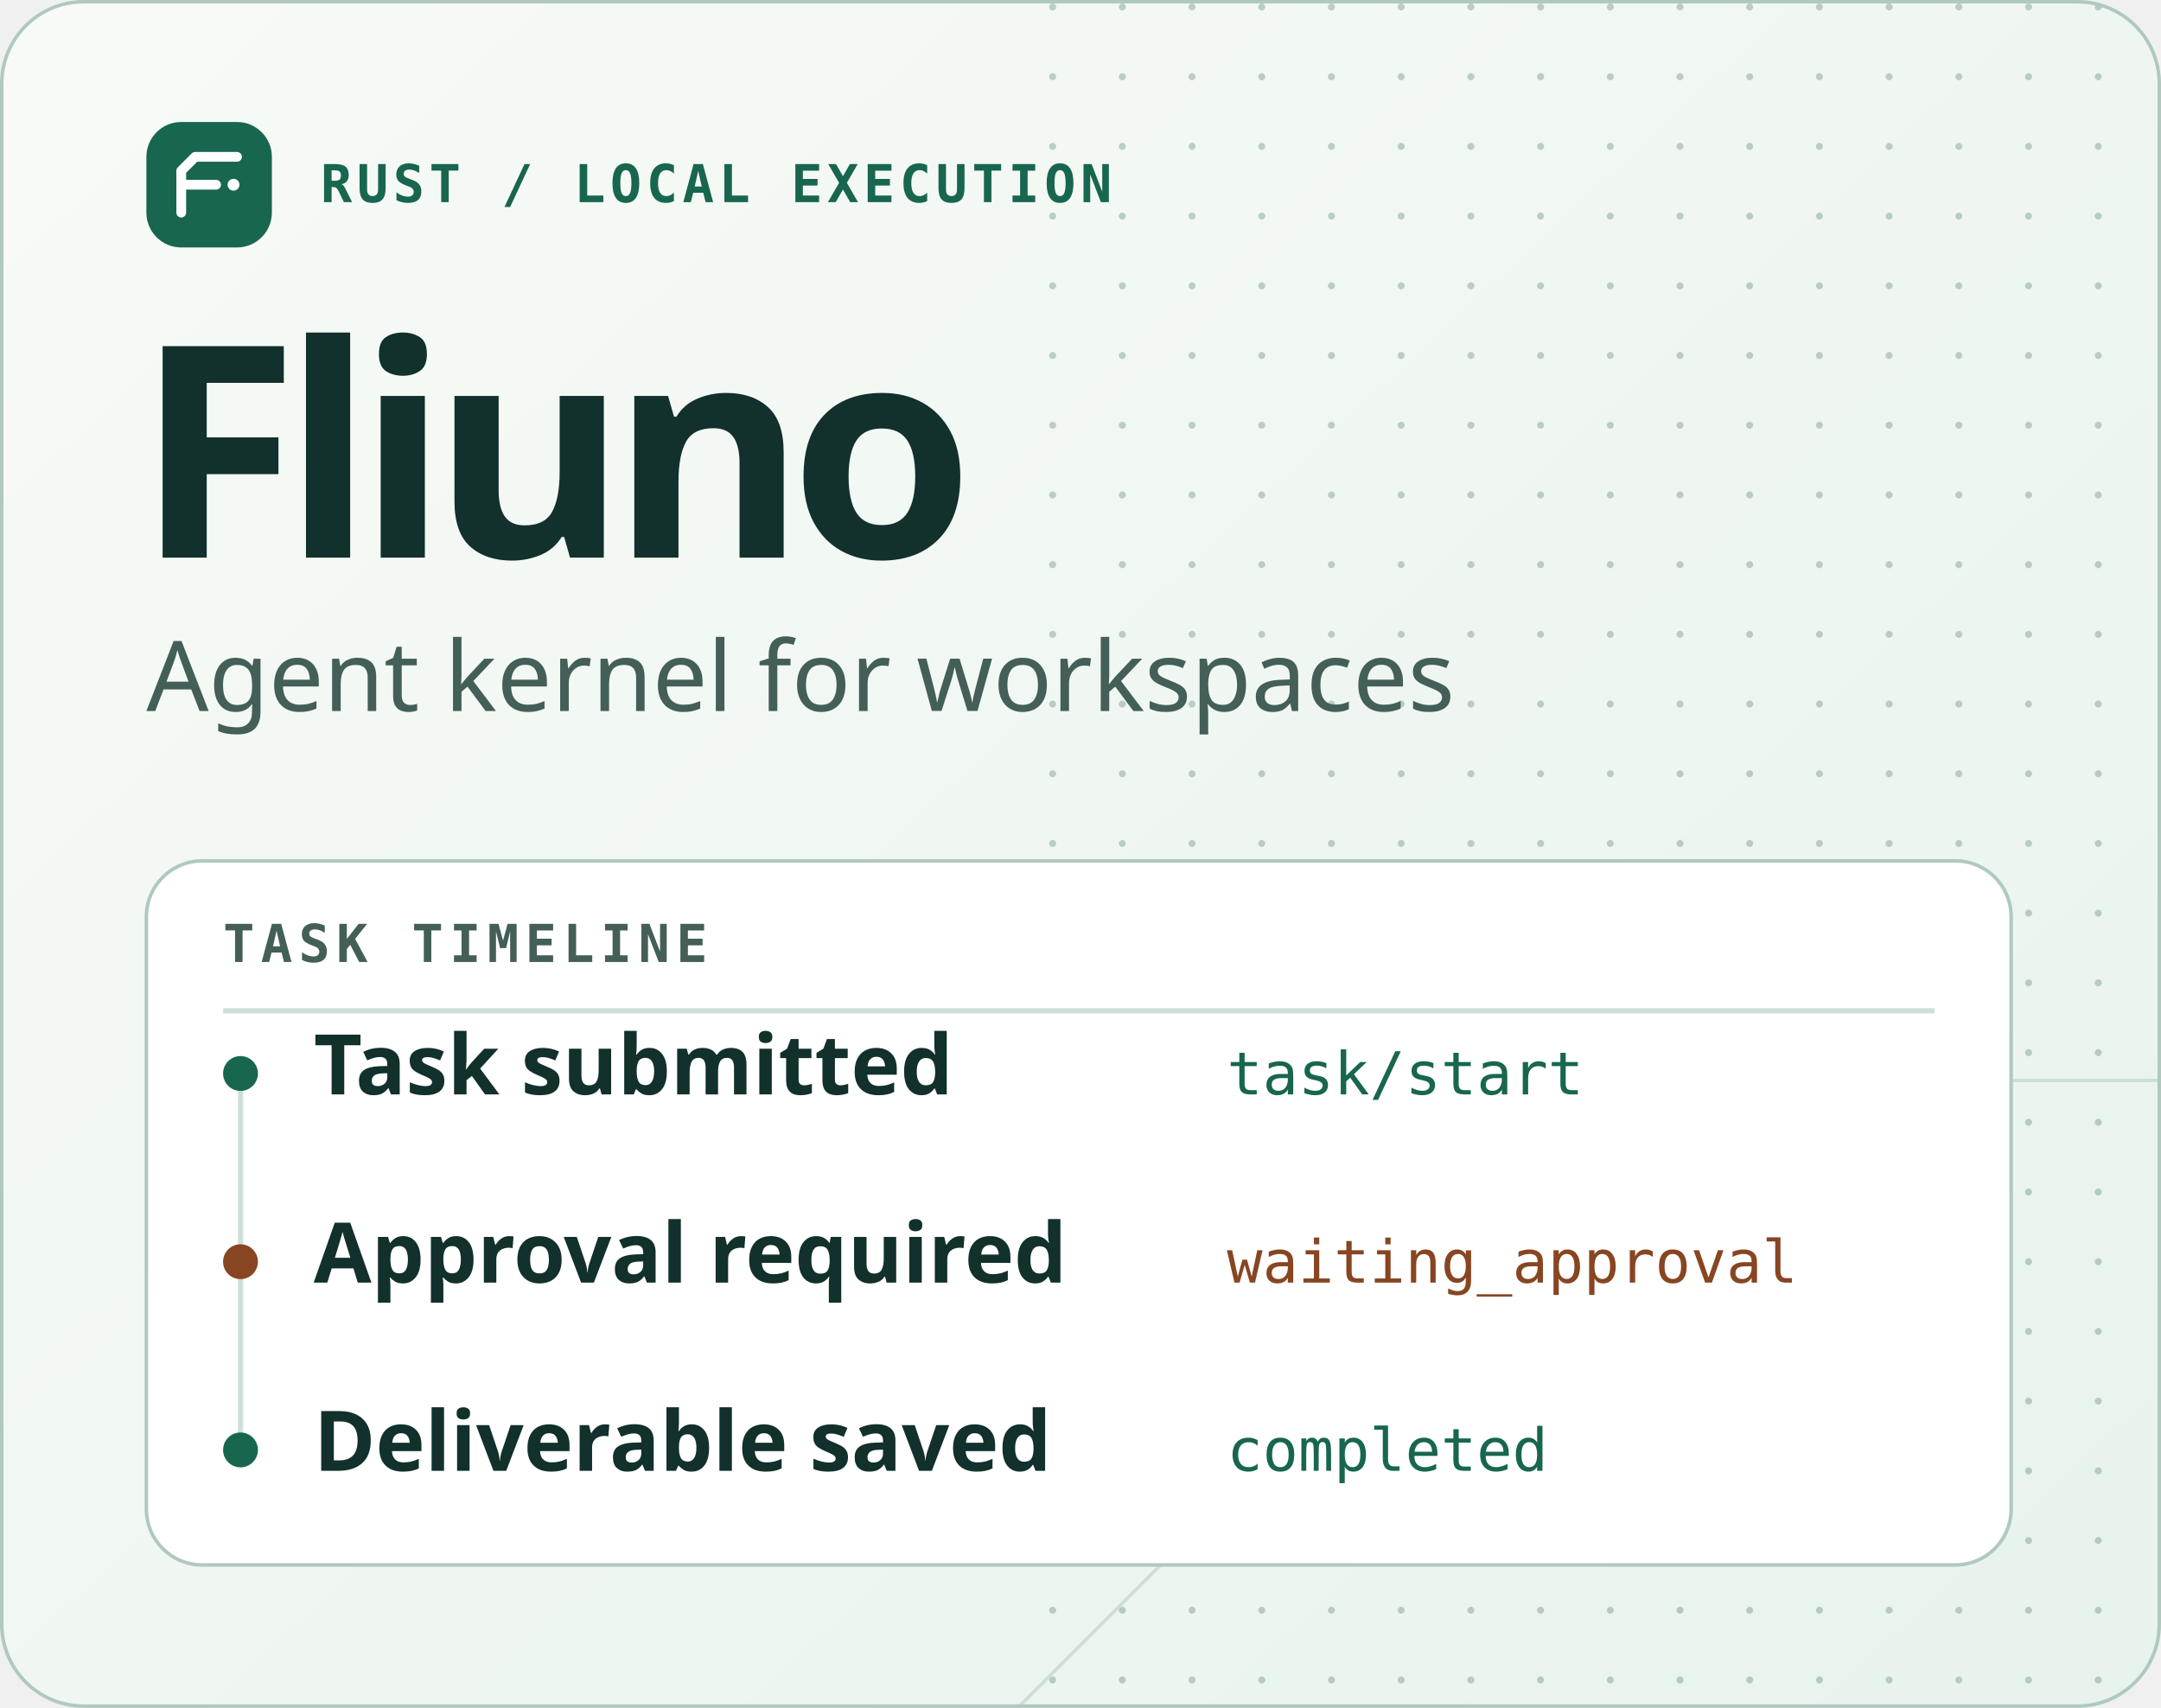
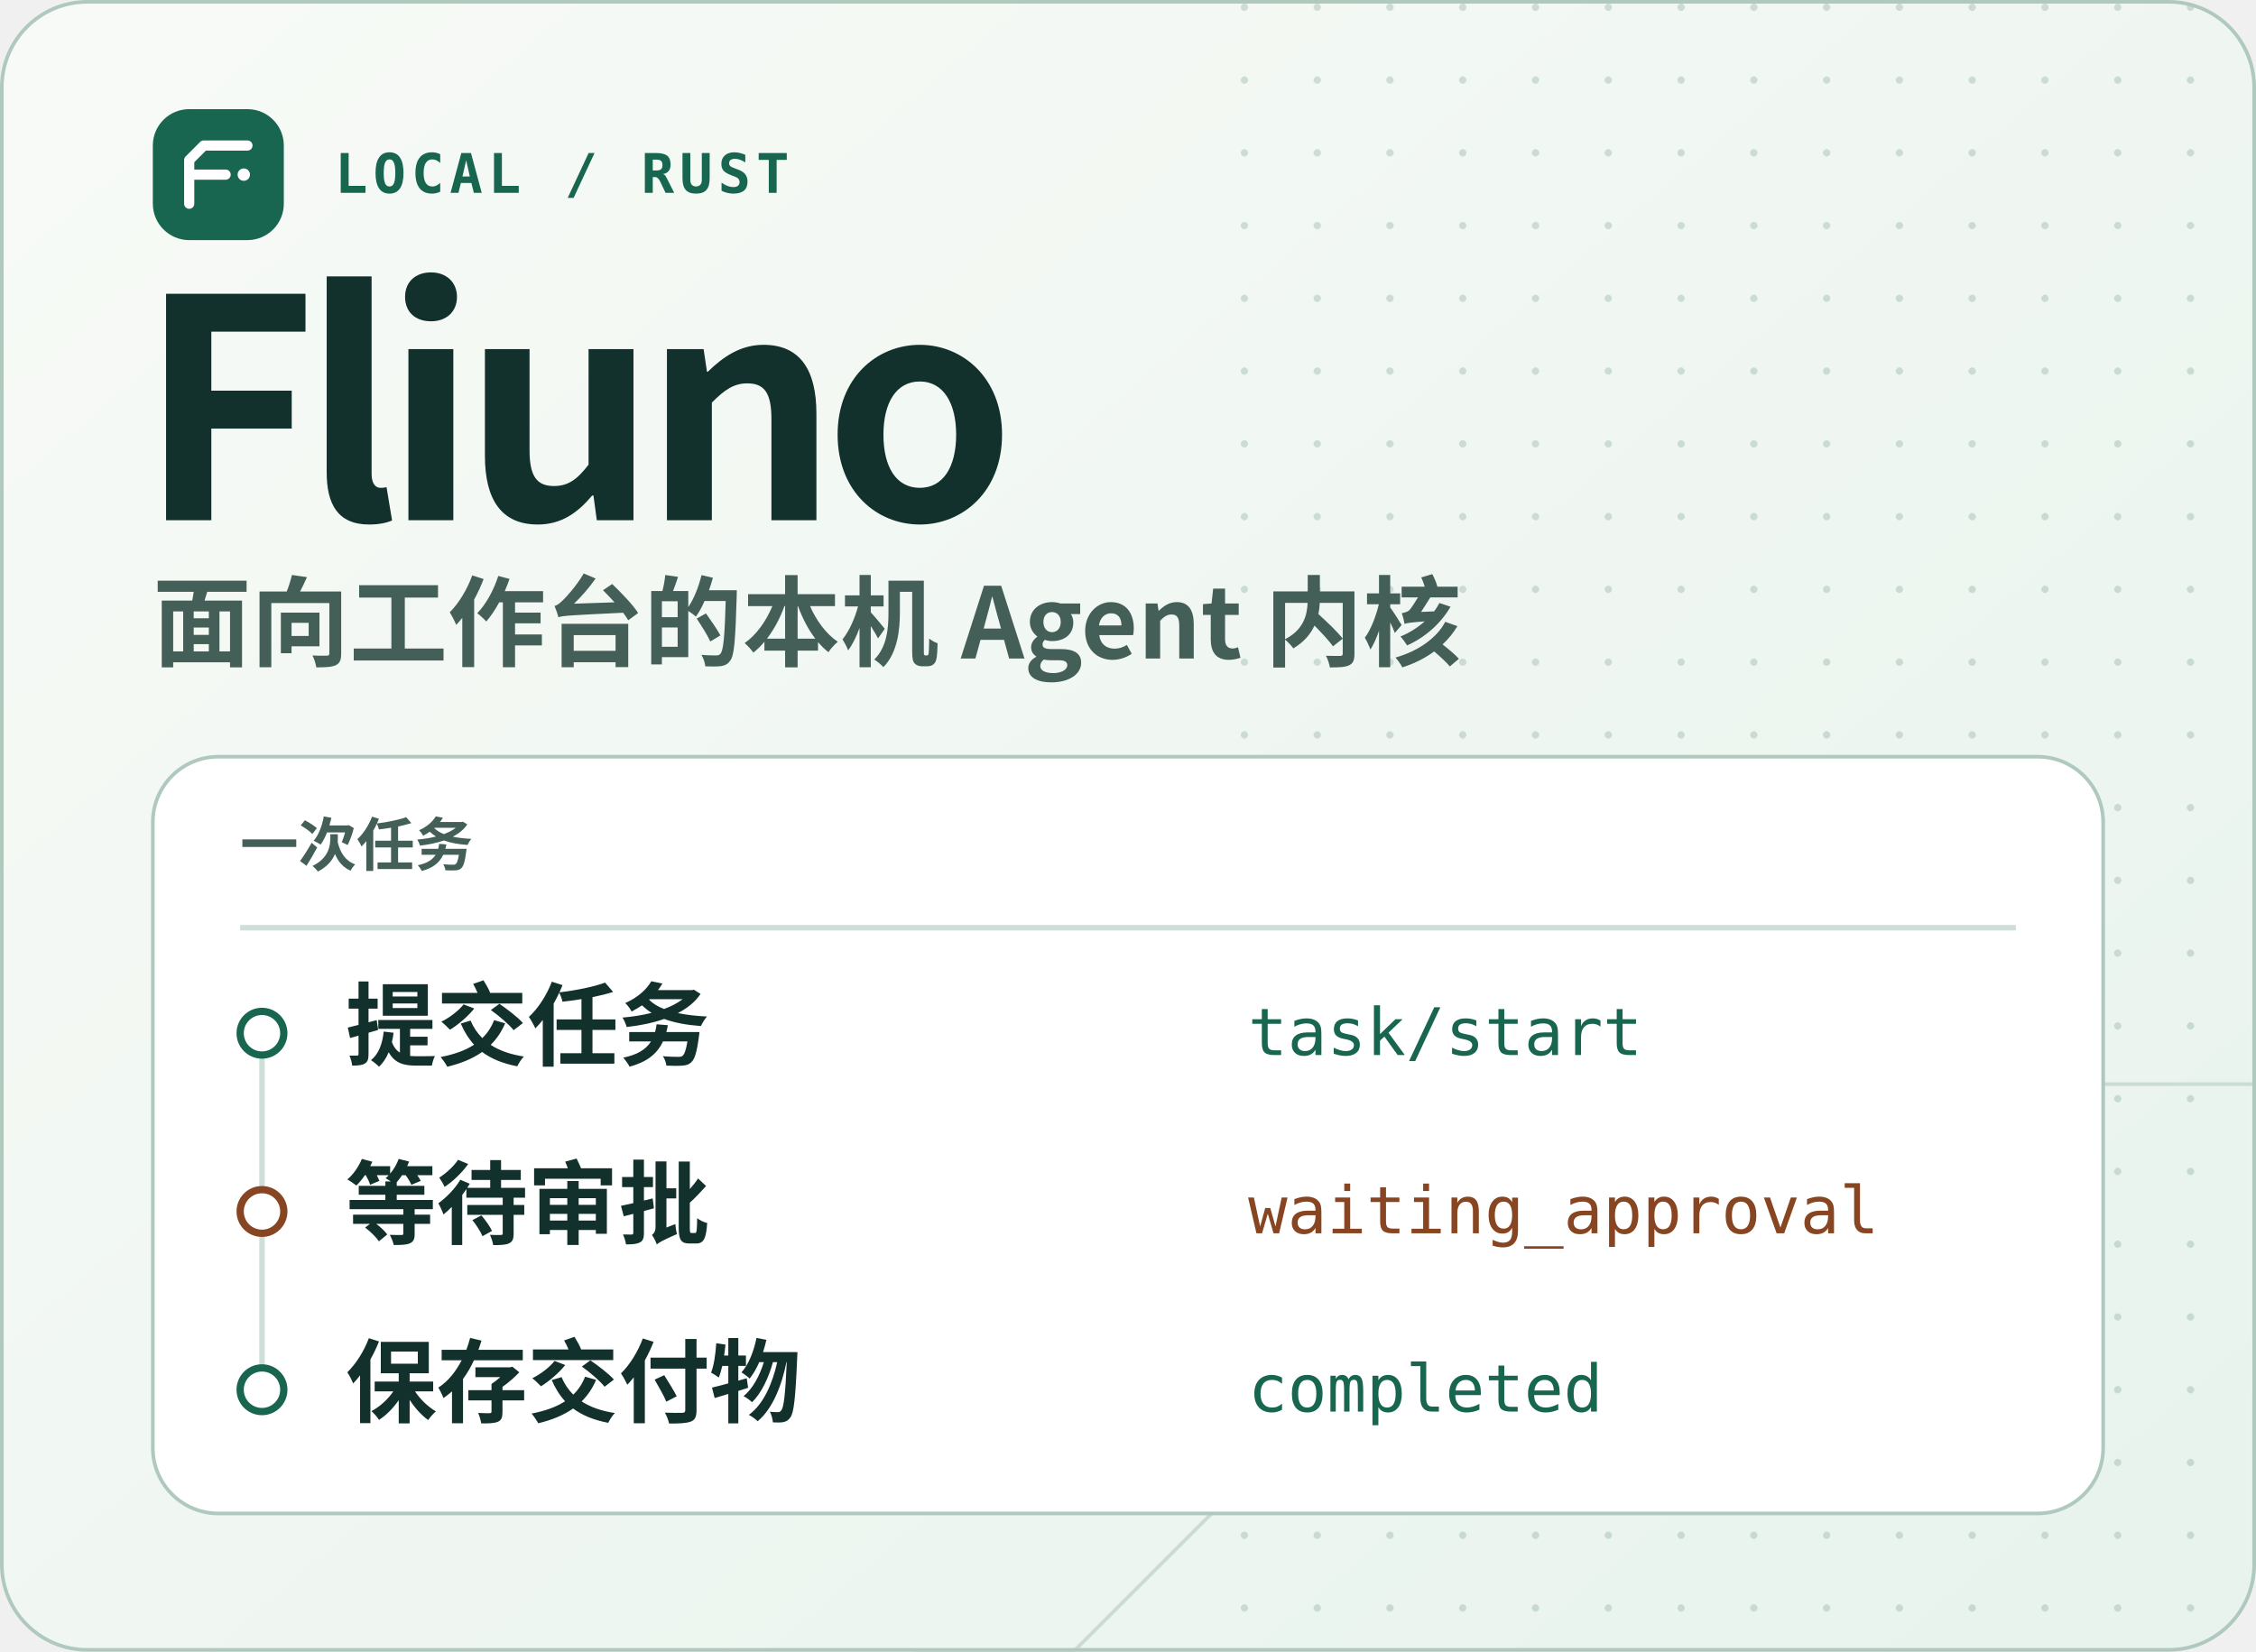
- <svg xmlns="http://www.w3.org/2000/svg" width="620" height="490" viewBox="0 0 620 490" role="img" aria-labelledby="title desc">
+ <svg xmlns="http://www.w3.org/2000/svg" width="620" height="454" viewBox="0 0 620 454" role="img" aria-labelledby="title desc">
  <defs>
    <linearGradient id="paper" x1="0%" y1="10%" x2="100%" y2="95%">
      <stop stop-color="#f7faf6" />
      <stop offset="1" stop-color="#e8f3ed" />
    </linearGradient>
    <pattern id="grid" width="20" height="20" patternUnits="userSpaceOnUse">
-       <circle cx="2" cy="2" r="1" fill="#60877b" opacity=".38" />
+       <circle cx="2" cy="2" r="1" fill="#60877b" opacity=".25" />
    </pattern>
    <clipPath id="frame">
-       <rect width="620" height="490" rx="24" />
+       <rect width="620" height="454" rx="24" />
    </clipPath>
  </defs>
  <g clip-path="url(#frame)">
-     <rect width="620" height="490" fill="url(#paper)" />
-     <rect x="300" width="320" height="490" fill="url(#grid)" />
-     <path d="M250 490h42l180-180h620" fill="none" stroke="#afc9bf" opacity=".5" />
-     <g transform="translate(42 35)">
+     <rect width="620" height="454" fill="url(#paper)" />
+     <rect x="330" width="290" height="454" fill="url(#grid)" />
+     <path d="M251 454h44l156-156h169" fill="none" stroke="#afc9bf" opacity=".55" />
+     <g transform="translate(42 30)">
      <rect width="36" height="36" rx="10" fill="#18664f" />
      <path d="M10 26V14l4-4h12M10 18h10" fill="none" stroke="#ffffff" stroke-width="2.8" stroke-linecap="round" stroke-linejoin="round" />
      <circle cx="25" cy="18" r="1.7" fill="#ffffff" />
    </g>
-     <text x="92" y="58" font-family="ui-monospace, Cascadia Mono, Consolas, monospace" font-size="15" font-weight="650" letter-spacing="1.35" fill="#18664f">RUST  /  LOCAL EXECUTION</text>
-     <text x="39" y="160" font-family="system-ui, Segoe UI, sans-serif" font-size="85" font-weight="740" letter-spacing="-4.5" fill="#12302c">Fliuno</text>
-     <text x="42" y="204" font-family="system-ui, Segoe UI, sans-serif" font-size="28" font-weight="540" letter-spacing="0" fill="#435f58">Agent kernel for workspaces</text>
-     <g transform="translate(42 247)">
-       <rect width="535" height="202" rx="16" fill="#ffffff" stroke="#afc9bf" />
-       <text x="22" y="29" font-family="ui-monospace, Cascadia Mono, Consolas, monospace" font-size="15" font-weight="650" letter-spacing="1.8" fill="#435f58">TASK TIMELINE</text>
-       <path d="M22 43H513M27 61V167" fill="none" stroke="#cfdfd7" stroke-width="1.5" />
-       <circle cx="27" cy="61" r="5" fill="#18664f" />
-       <text x="48" y="67" font-family="system-ui, Segoe UI, sans-serif" font-size="24" font-weight="650" letter-spacing="0" fill="#12302c">Task submitted</text>
-       <text x="310" y="67" font-family="ui-monospace, Cascadia Mono, Consolas, monospace" font-size="17" font-weight="500" letter-spacing="0" fill="#18664f">task/start</text>
-       <circle cx="27" cy="115" r="5" fill="#874521" />
-       <text x="48" y="121" font-family="system-ui, Segoe UI, sans-serif" font-size="24" font-weight="650" letter-spacing="0" fill="#12302c">Approval required</text>
-       <text x="310" y="121" font-family="ui-monospace, Cascadia Mono, Consolas, monospace" font-size="17" font-weight="500" letter-spacing="0" fill="#874521">waiting_approval</text>
-       <circle cx="27" cy="169" r="5" fill="#18664f" />
-       <text x="48" y="175" font-family="system-ui, Segoe UI, sans-serif" font-size="24" font-weight="650" letter-spacing="0" fill="#12302c">Deliverable saved</text>
-       <text x="310" y="175" font-family="ui-monospace, Cascadia Mono, Consolas, monospace" font-size="17" font-weight="500" letter-spacing="0" fill="#18664f">completed</text>
+     <text x="92" y="53" font-family="ui-monospace, Cascadia Mono, Consolas, monospace" font-size="15" font-weight="650" letter-spacing="1.5" fill="#18664f">LOCAL  /  RUST</text>
+     <text x="38" y="143" font-family="system-ui, Segoe UI, PingFang SC, Microsoft YaHei, Noto Sans CJK SC, sans-serif" font-size="84" font-weight="740" letter-spacing="-4" fill="#12302c">Fliuno</text>
+     <text x="42" y="181" font-family="system-ui, Segoe UI, PingFang SC, Microsoft YaHei, Noto Sans CJK SC, sans-serif" font-size="27" font-weight="550" letter-spacing="0" fill="#435f58">面向工作台的本机 Agent 内核</text>
+     <g transform="translate(42 208)">
+       <rect width="536" height="208" rx="18" fill="#ffffff" stroke="#afc9bf" />
+       <text x="24" y="30" font-family="system-ui, Segoe UI, PingFang SC, Microsoft YaHei, Noto Sans CJK SC, sans-serif" font-size="16" font-weight="650" letter-spacing="0" fill="#435f58">一次任务</text>
+       <path d="M24 47H512M30 76V174" fill="none" stroke="#cfdfd7" stroke-width="1.5" />
+       <circle cx="30" cy="76" r="6" fill="#ffffff" stroke="#18664f" stroke-width="2" />
+       <text x="53" y="83" font-family="system-ui, Segoe UI, PingFang SC, Microsoft YaHei, Noto Sans CJK SC, sans-serif" font-size="25" font-weight="650" letter-spacing="0" fill="#12302c">提交任务</text>
+       <text x="301" y="82" font-family="ui-monospace, Cascadia Mono, Consolas, monospace" font-size="18" font-weight="500" letter-spacing="0" fill="#18664f">task/start</text>
+       <circle cx="30" cy="125" r="6" fill="#ffffff" stroke="#874521" stroke-width="2" />
+       <text x="53" y="132" font-family="system-ui, Segoe UI, PingFang SC, Microsoft YaHei, Noto Sans CJK SC, sans-serif" font-size="25" font-weight="650" letter-spacing="0" fill="#12302c">等待审批</text>
+       <text x="301" y="131" font-family="ui-monospace, Cascadia Mono, Consolas, monospace" font-size="18" font-weight="500" letter-spacing="0" fill="#874521">waiting_approval</text>
+       <circle cx="30" cy="174" r="6" fill="#ffffff" stroke="#18664f" stroke-width="2" />
+       <text x="53" y="181" font-family="system-ui, Segoe UI, PingFang SC, Microsoft YaHei, Noto Sans CJK SC, sans-serif" font-size="25" font-weight="650" letter-spacing="0" fill="#12302c">保存交付物</text>
+       <text x="301" y="180" font-family="ui-monospace, Cascadia Mono, Consolas, monospace" font-size="18" font-weight="500" letter-spacing="0" fill="#18664f">completed</text>
    </g>
  </g>
-   <rect x=".5" y=".5" width="619" height="489" rx="23.5" fill="none" stroke="#afc9bf" />
+   <rect x=".5" y=".5" width="619" height="453" rx="23.5" fill="none" stroke="#afc9bf" />
</svg>
